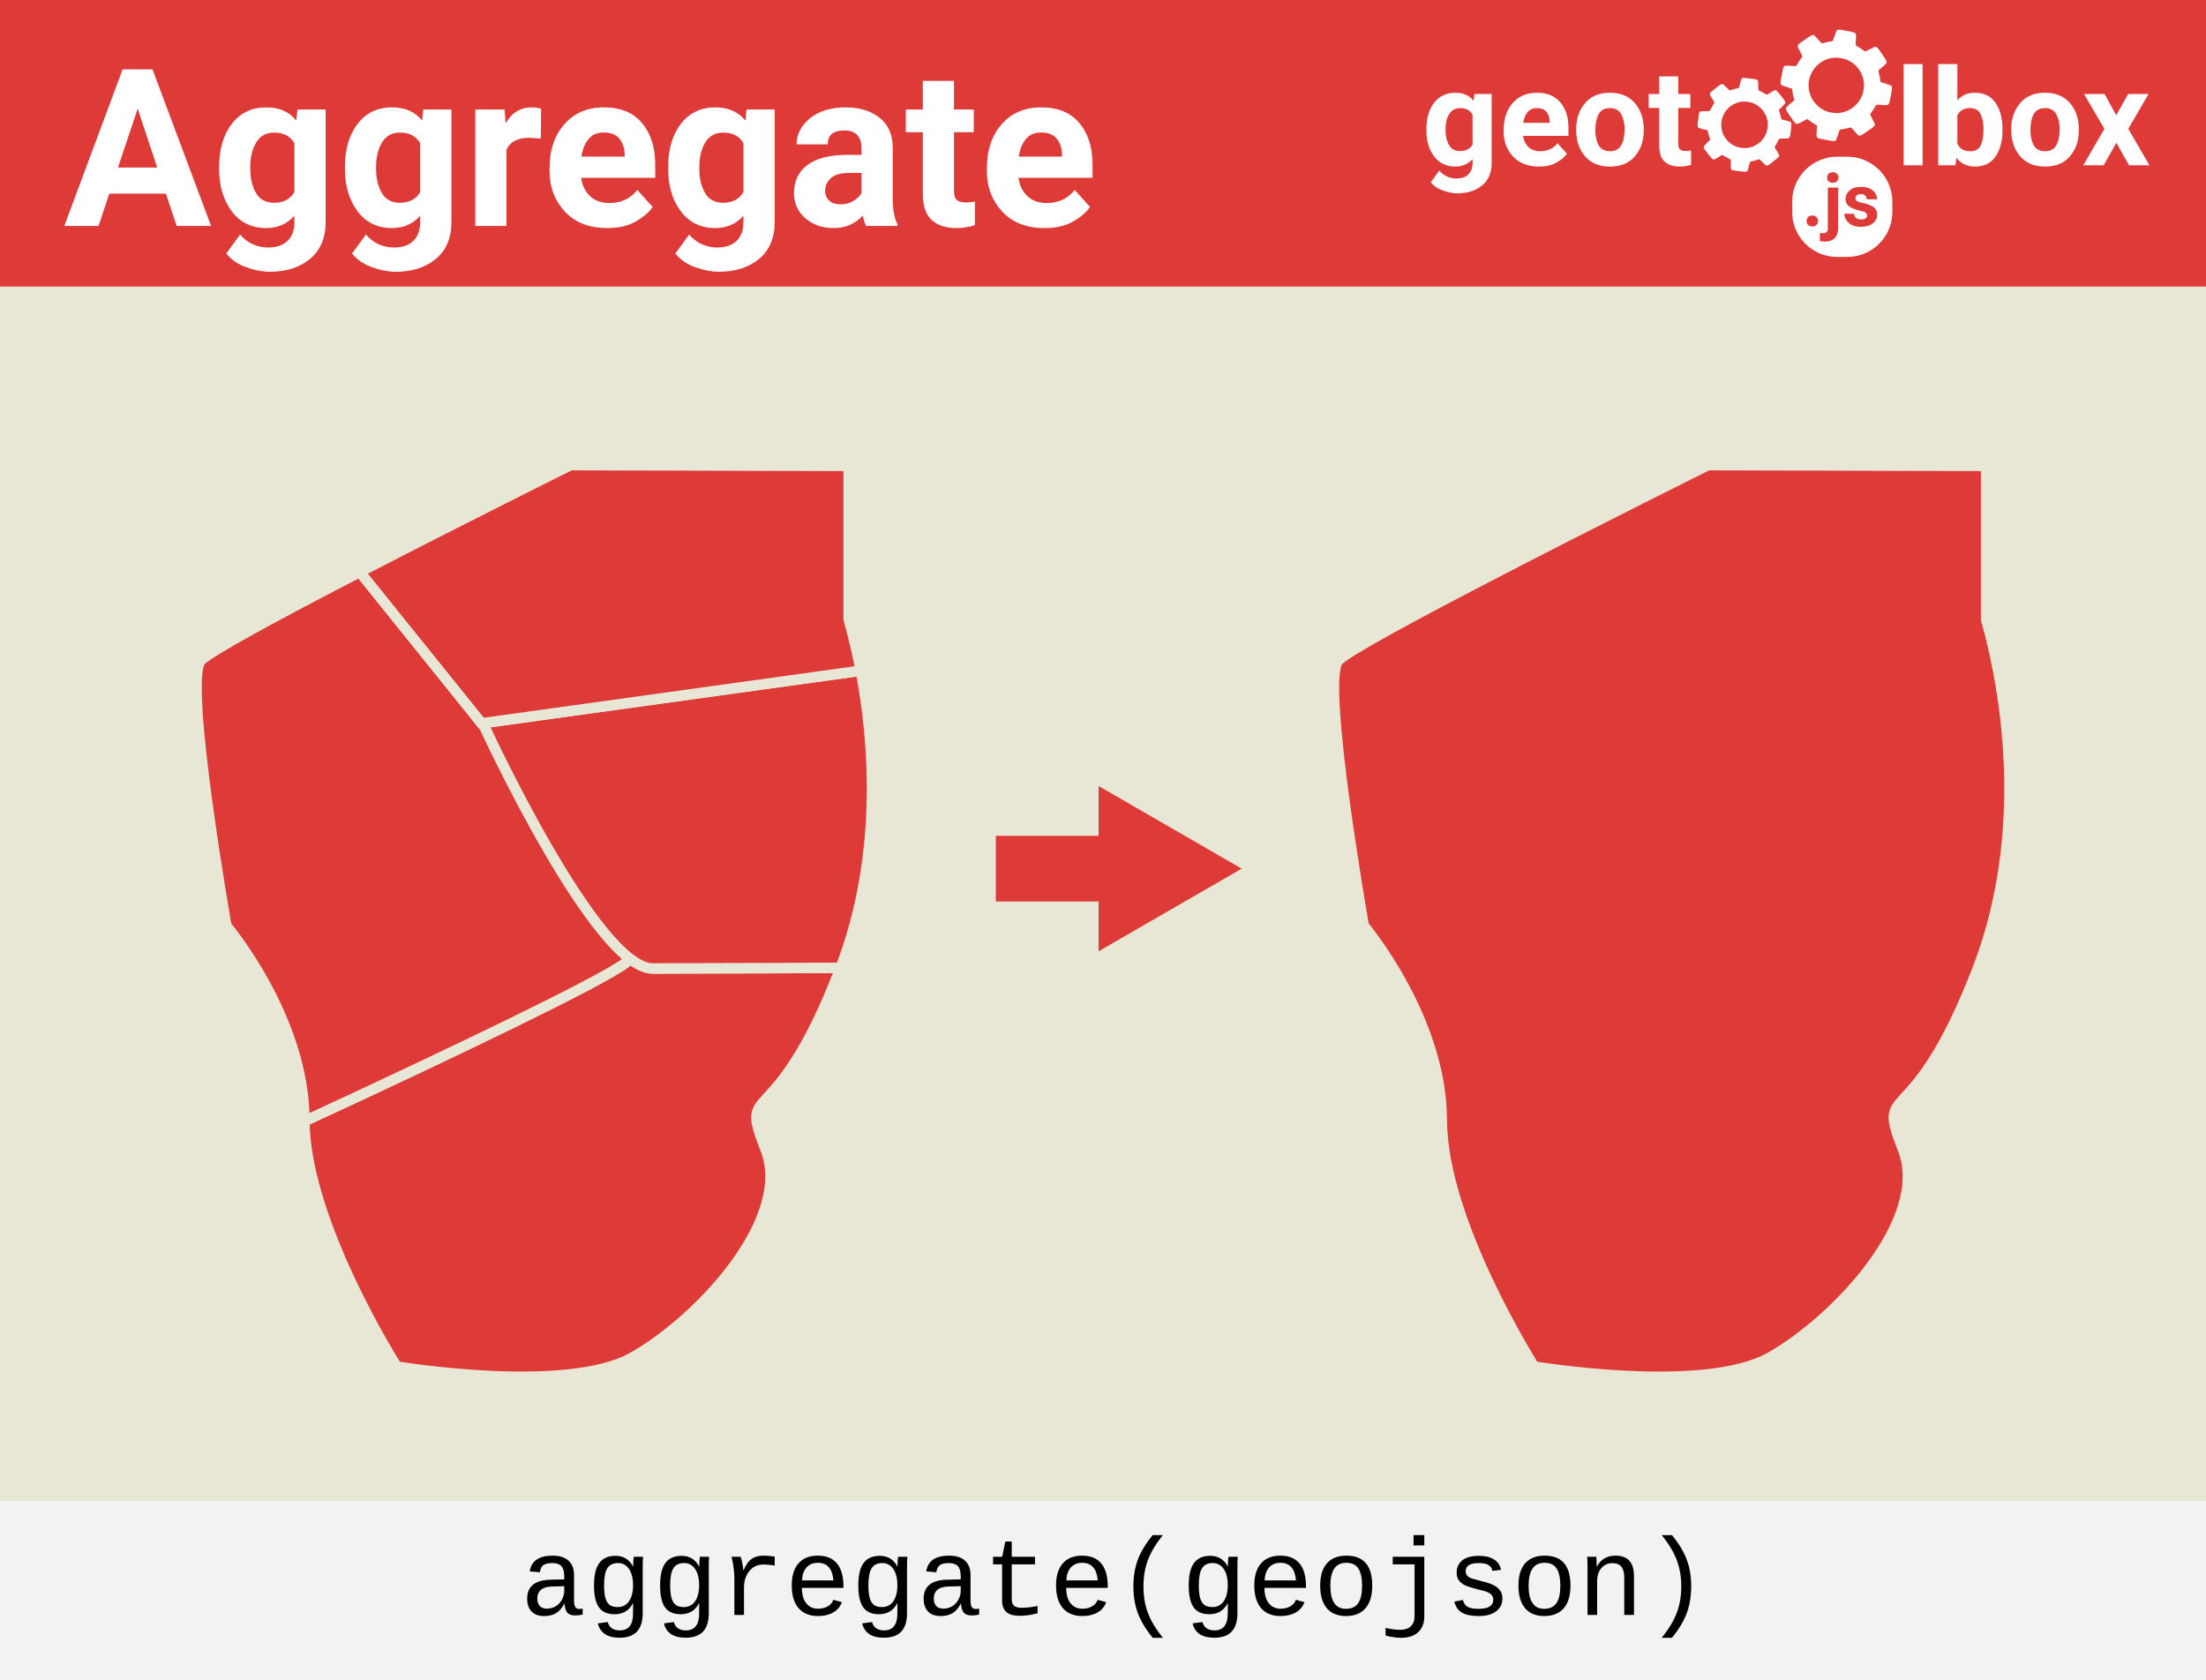
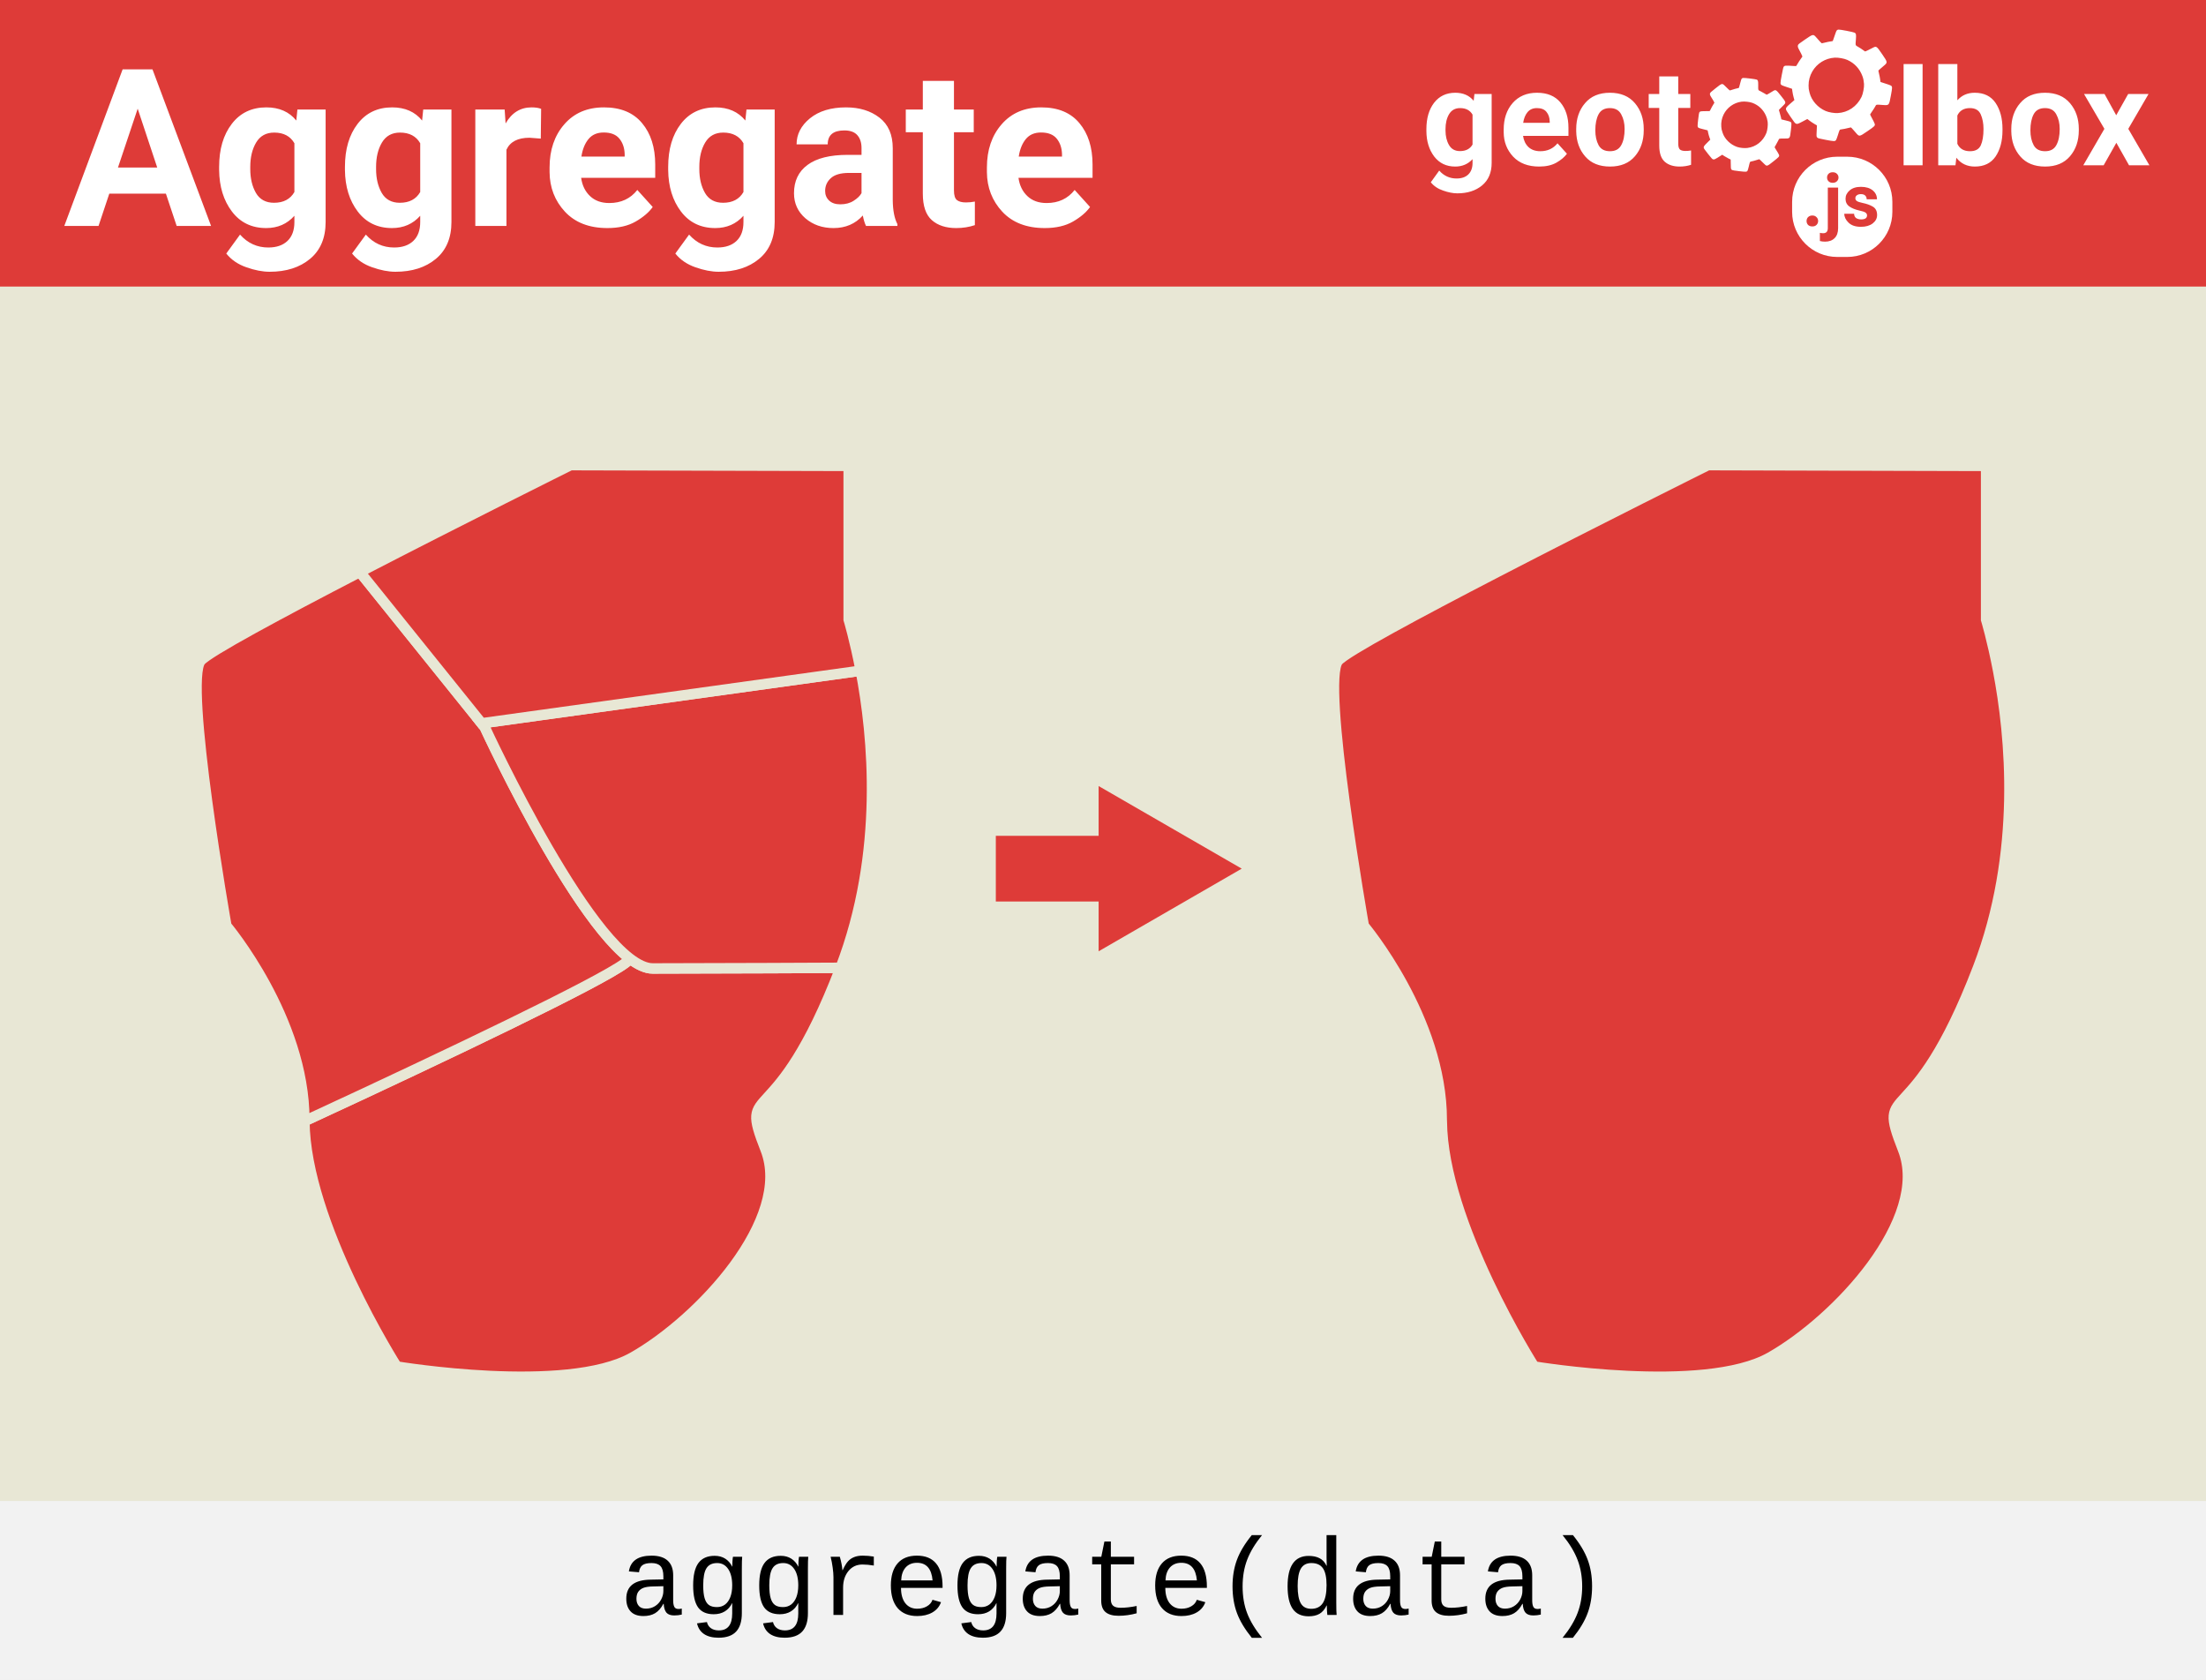
<svg xmlns="http://www.w3.org/2000/svg" width="400.679" viewBox="0 0 400.679 305.106" version="1.1" id="svg36" xml:space="preserve" height="305.106">
  <defs id="defs5">
    <pattern id="hatch" patternUnits="userSpaceOnUse" width="5" height="5" patternTransform="rotate(45)">
      <line x1="0" y1="5" x2="0" stroke="white" stroke-linejoin="butt" stroke-width="1.333" stroke-opacity="0.25" id="line2" />
    </pattern>
    <clipPath clipPathUnits="userSpaceOnUse" id="clipPath5154">
      <path d="m 464.017,-514.531 v 153.27 l -132.736,76.635 -132.736,-76.635 v -153.27 l 132.736,-76.635 z" stroke="none" fill="#c42727" id="path5156" style="fill:#edca3d;fill-opacity:1;stroke-width:1" />
    </clipPath>
    <clipPath clipPathUnits="userSpaceOnUse" id="clipPath5158">
      <path d="m 464.017,-514.531 v 153.27 l -132.736,76.635 -132.736,-76.635 v -153.27 l 132.736,-76.635 z" stroke="none" fill="#c42727" id="path5160" style="fill:#edca3d;fill-opacity:1;stroke-width:1" />
    </clipPath>
    <pattern id="hatch-2" patternUnits="userSpaceOnUse" width="5" height="5" patternTransform="rotate(45)">
      <line x1="0" y1="5" x2="0" stroke="white" stroke-linejoin="butt" stroke-width="1.333" stroke-opacity="0.25" id="line23905" />
    </pattern>
    <clipPath clipPathUnits="userSpaceOnUse" id="clipPath11782">
      <circle style="fill:#ffffff;fill-opacity:0.436;stroke:none;stroke-width:1.9;stroke-dasharray:none;stroke-opacity:1;stop-color:#000000" id="circle11784" cx="-183.785" cy="123.71" r="57.799" />
    </clipPath>
  </defs>
  <clipPath id="sphere">
    <path d="M 33.181,213.598 C 30.052,209.243 26.923,204.622 25.358,202.311 23.793,200 23.793,200 23.793,200 c 0,0 0,0 0,0 0,0 0,0 0,0 0,0 0,0 0,0 0,0 0,0 0,0 0,0 0,0 0,0 0,0 0,0 0,0 0,0 0,0 0,0 0,0 0,0 0,0 0,0 0,0 0,0 0,0 0,0 0,0 0,0 0,0 0,0 0,0 0,0 0,0 0,0 0,0 0,0 0,0 0,0 0,0 0,0 0,0 0,0 0,0 0,0 0,0 0,0 0,0 0,0 0,0 0,0 0,0 0,0 0,0 0,0 0,0 0,0 0,0 0,0 0,0 0,0 0,0 0,0 0,0 0,0 0,0 0,0 0,0 0,0 0,0 0,0 0,0 0,0 0,0 0,0 0,0 0,0 0,0 0,0 0,0 0,0 0,0 0,0 0,0 0,0 0,0 0,0 0,0 0,0 0,0 0,0 0,0 0,0 0,0 0,0 0,0 0,0 0,0 0,0 0,0 0,0 0,0 0,0 0,0 0,0 0,0 0,0 0,0 0,0 0,0 0,0 0,0 0,0 0,0 0.112,-0.175 0.112,-0.175 0.335,-0.524 1.999,-2.972 1.664,-2.449 4.77,-6.997 7.876,-11.285 3.106,-4.288 6.212,-8.315 9.317,-12.113 3.106,-3.799 6.212,-7.369 9.317,-10.737 3.106,-3.368 6.212,-6.533 9.317,-9.517 3.106,-2.984 6.212,-5.786 9.317,-8.423 3.106,-2.637 6.212,-5.11 9.317,-7.431 3.106,-2.322 6.212,-4.493 9.317,-6.524 3.106,-2.031 6.212,-3.923 9.317,-5.685 3.106,-1.762 6.212,-3.393 9.317,-4.901 3.106,-1.509 6.212,-2.894 9.317,-4.164 3.106,-1.269 6.212,-2.422 9.317,-3.463 3.106,-1.041 6.212,-1.971 9.317,-2.792 3.106,-0.822 6.212,-1.535 9.317,-2.144 3.106,-0.609 6.212,-1.113 9.317,-1.513 3.106,-0.401 6.212,-0.699 9.317,-0.895 3.106,-0.196 6.212,-0.29 9.317,-0.283 3.106,0.007 6.212,0.116 9.317,0.327 3.106,0.211 6.212,0.523 9.317,0.939 3.106,0.416 6.212,0.934 9.317,1.558 3.106,0.624 6.212,1.353 9.317,2.19 3.106,0.837 6.212,1.782 9.317,2.84 3.106,1.057 6.212,2.226 9.317,3.512 3.106,1.286 6.212,2.689 9.317,4.215 3.106,1.526 6.212,3.176 9.317,4.956 3.106,1.78 6.212,3.691 9.317,5.743 3.106,2.051 6.212,4.243 9.317,6.587 3.106,2.343 6.212,4.839 9.317,7.5 3.106,2.661 6.212,5.488 9.317,8.498 3.106,3.01 6.212,6.203 9.317,9.6 3.106,3.397 6.212,6.998 9.317,10.83 3.106,3.832 6.212,7.894 9.317,12.219 3.106,4.326 6.212,8.915 7.764,11.209 C 322.617,200 322.617,200 322.617,200 c 0,0 0,0 0,0 0,0 0,0 0,0 0,0 0,0 0,0 0,0 0,0 0,0 0,0 0,0 0,0 0,0 0,0 0,0 0,0 0,0 0,0 0,0 0,0 0,0 0,0 0,0 0,0 0,0 0,0 0,0 0,0 0,0 0,0 0,0 0,0 0,0 0,0 0,0 0,0 0,0 0,0 0,0 0,0 0,0 0,0 0,0 0,0 0,0 0,0 0,0 0,0 0,0 0,0 0,0 0,0 0,0 0,0 0,0 0,0 0,0 0,0 0,0 0,0 0,0 0,0 0,0 0,0 0,0 0,0 0,0 0,0 0,0 0,0 0,0 0,0 0,0 0,0 0,0 0,0 0,0 0,0 0,0 0,0 0,0 0,0 0,0 0,0 0,0 0,0 0,0 0,0 0,0 0,0 0,0 0,0 0,0 0,0 0,0 0,0 0,0 0,0 0,0 0,0 0,0 0,0 0,0 0,0 0,0 0,0 0,0 0,0 0,0 0,0 0,0 0,0 0,0 0,0 0,0 0,0 0,0 0,0 0,0 -0.119,0.186 -0.119,0.186 -0.357,0.558 -1.931,2.882 -1.574,2.324 -4.484,6.599 -7.393,10.643 -2.91,4.044 -5.819,7.858 -8.729,11.468 -2.91,3.61 -5.819,7.017 -8.729,10.242 -2.91,3.225 -5.819,6.269 -8.729,9.149 -2.91,2.88 -5.819,5.597 -8.729,8.164 -2.91,2.568 -5.819,4.986 -8.729,7.269 -2.91,2.282 -5.819,4.428 -8.729,6.447 -2.91,2.019 -5.819,3.911 -8.729,5.686 -2.91,1.774 -5.819,3.43 -8.729,4.975 -2.91,1.545 -5.819,2.978 -8.729,4.306 -2.91,1.328 -5.819,2.55 -8.729,3.672 -2.91,1.122 -5.819,2.142 -8.729,3.066 -2.91,0.924 -5.819,1.75 -8.729,2.483 -2.91,0.732 -5.819,1.371 -8.729,1.917 -2.91,0.546 -5.819,1.001 -8.729,1.365 -2.91,0.364 -5.819,0.638 -8.729,0.823 -2.91,0.185 -5.819,0.28 -8.729,0.286 -2.91,0.006 -5.819,-0.077 -8.729,-0.249 -2.91,-0.172 -5.819,-0.434 -8.729,-0.786 -2.91,-0.352 -5.819,-0.794 -8.729,-1.328 -2.91,-0.534 -5.819,-1.159 -8.729,-1.879 -2.91,-0.719 -5.819,-1.533 -8.729,-2.443 -2.91,-0.91 -5.819,-1.917 -8.729,-3.025 -2.91,-1.108 -5.819,-2.316 -8.729,-3.629 -2.91,-1.313 -5.819,-2.732 -8.729,-4.261 -2.91,-1.529 -5.819,-3.17 -8.729,-4.928 -2.91,-1.758 -5.819,-3.633 -8.729,-5.635 -2.91,-2.001 -5.819,-4.129 -8.729,-6.392 -2.91,-2.263 -5.819,-4.662 -8.729,-7.21 -2.91,-2.547 -5.819,-5.242 -8.729,-8.1 -2.91,-2.857 -5.819,-5.877 -8.729,-9.078 -2.91,-3.2 -5.819,-6.58 -8.839,-10.314 -3.02,-3.734 -6.149,-7.821 -9.278,-12.176" id="path27" />
  </clipPath>
  <rect style="fill:#e8e7d5;fill-opacity:1;stroke-width:1;stop-color:#000000" id="rect1361" width="400.679" height="272.67" x="0" y="0" rx="0" ry="0" />
  <rect style="fill:#f2f2f2;fill-opacity:1;stroke-width:1;stop-color:#000000" id="rect1361-4" width="400.679" height="32.436" x="2.2351742e-06" y="272.67" rx="0" ry="0" />
  <rect style="fill:#de3b38;fill-opacity:1;stroke-width:1;stop-color:#000000" id="rect1361-3" width="400.679" height="52.05" x="0" y="4.8941189e-07" rx="0" ry="0" />
  <g id="g4389" transform="matrix(1.461614,0,0,1.461614,-190.8129,-13.73757)" style="stroke-width:0.684">
    <text xml:space="preserve" style="font-style:normal;font-weight:normal;font-size:16.761px;line-height:1.25;font-family:sans-serif;fill:#ffffff;fill-opacity:1;stroke:none;stroke-width:0.684" x="307.244" y="29.942" id="text1454-9-2-2">
      <tspan id="tspan1452-3-6-0" x="307.244" y="29.942" style="font-style:normal;font-variant:normal;font-weight:bold;font-stretch:normal;font-family:Roboto;-inkscape-font-specification:'Roboto Bold';fill:#ffffff;fill-opacity:1;stroke-width:0.684">geot      lbox</tspan>
    </text>
    <path style="fill:#ffffff;fill-opacity:1;stroke-width:0.684" d="m 345.795,30.528 c -0.134,-0.078 -0.152,-0.133 -0.159,-0.479 -0.004,-0.179 -0.01,-0.438 -0.013,-0.575 l -0.007,-0.25 -0.27,-0.131 c -0.149,-0.072 -0.385,-0.206 -0.524,-0.297 l -0.254,-0.166 -0.419,0.262 c -0.526,0.328 -0.581,0.351 -0.728,0.306 -0.098,-0.03 -0.184,-0.123 -0.63,-0.687 -0.433,-0.547 -0.518,-0.67 -0.524,-0.762 -0.01,-0.153 0.049,-0.234 0.464,-0.646 l 0.351,-0.348 -0.102,-0.283 c -0.056,-0.156 -0.13,-0.416 -0.164,-0.578 l -0.062,-0.294 -0.114,-0.033 c -0.063,-0.018 -0.298,-0.078 -0.524,-0.132 -0.225,-0.054 -0.444,-0.122 -0.486,-0.15 -0.152,-0.102 -0.155,-0.162 -0.053,-1.038 0.064,-0.55 0.107,-0.824 0.137,-0.874 0.092,-0.152 0.169,-0.164 1.048,-0.163 0.13,2.3e-4 0.248,-0.009 0.262,-0.022 0.014,-0.012 0.075,-0.131 0.137,-0.265 0.061,-0.134 0.183,-0.354 0.271,-0.49 0.088,-0.136 0.161,-0.26 0.163,-0.275 0.003,-0.028 -0.243,-0.452 -0.43,-0.742 -0.121,-0.188 -0.15,-0.301 -0.111,-0.429 0.025,-0.081 0.157,-0.199 0.686,-0.618 0.815,-0.644 0.813,-0.644 1.169,-0.291 0.412,0.408 0.573,0.557 0.605,0.561 0.019,0.002 0.13,-0.031 0.246,-0.074 0.198,-0.072 0.586,-0.178 0.797,-0.218 0.101,-0.019 0.08,0.039 0.303,-0.826 0.09,-0.35 0.131,-0.408 0.308,-0.435 0.16,-0.025 1.57,0.146 1.693,0.206 0.153,0.073 0.18,0.181 0.177,0.688 -0.004,0.672 -0.031,0.606 0.318,0.775 0.164,0.079 0.389,0.204 0.5,0.278 0.111,0.073 0.216,0.135 0.234,0.137 0.029,0.003 0.283,-0.142 0.756,-0.433 0.378,-0.232 0.391,-0.225 1.03,0.581 0.657,0.829 0.655,0.823 0.257,1.213 -0.451,0.441 -0.516,0.51 -0.52,0.545 -0.003,0.02 0.041,0.169 0.095,0.331 0.055,0.162 0.123,0.412 0.152,0.556 0.029,0.144 0.054,0.266 0.057,0.271 0.003,0.005 0.239,0.064 0.525,0.13 0.286,0.066 0.555,0.144 0.597,0.172 0.154,0.103 0.158,0.19 0.059,1.045 -0.124,1.066 -0.097,1.033 -0.817,1.034 -0.695,8.41e-4 -0.627,-0.021 -0.749,0.246 -0.058,0.127 -0.183,0.354 -0.277,0.506 -0.095,0.151 -0.174,0.292 -0.176,0.313 -0.003,0.021 0.033,0.096 0.078,0.167 0.281,0.44 0.431,0.694 0.462,0.781 0.074,0.205 0.032,0.255 -0.688,0.824 -0.844,0.667 -0.803,0.659 -1.23,0.236 -0.126,-0.125 -0.248,-0.246 -0.27,-0.269 -0.13,-0.131 -0.243,-0.23 -0.266,-0.233 -0.015,-0.002 -0.128,0.032 -0.252,0.076 -0.212,0.074 -0.594,0.178 -0.796,0.216 -0.108,0.02 -0.115,0.036 -0.256,0.639 -0.054,0.233 -0.123,0.46 -0.153,0.504 -0.099,0.146 -0.187,0.15 -1.046,0.049 -0.575,-0.068 -0.802,-0.105 -0.865,-0.141 z m 1.898,-2.741 c 1.074,-0.141 1.939,-0.823 2.36,-1.861 0.129,-0.318 0.214,-1.039 0.161,-1.373 -0.054,-0.346 -0.112,-0.552 -0.222,-0.795 -0.342,-0.757 -0.921,-1.298 -1.692,-1.581 -0.342,-0.126 -0.967,-0.192 -1.338,-0.142 -0.97,0.131 -1.806,0.734 -2.231,1.61 -0.227,0.468 -0.323,0.983 -0.281,1.5 0.026,0.311 0.04,0.376 0.159,0.741 0.26,0.792 0.962,1.482 1.806,1.773 0.339,0.117 0.916,0.175 1.278,0.127 z" id="path4256-1" />
    <path style="fill:#ffffff;fill-opacity:1;stroke-width:0.684" d="m 356.44,26.545 c -0.152,-0.104 -0.169,-0.171 -0.149,-0.582 0.011,-0.213 0.025,-0.521 0.032,-0.684 l 0.013,-0.297 -0.31,-0.179 c -0.171,-0.098 -0.439,-0.277 -0.597,-0.397 l -0.287,-0.218 -0.52,0.276 c -0.651,0.345 -0.719,0.368 -0.89,0.302 -0.114,-0.044 -0.208,-0.162 -0.69,-0.868 -0.468,-0.685 -0.558,-0.838 -0.557,-0.949 0.001,-0.182 0.078,-0.274 0.605,-0.728 l 0.445,-0.384 -0.097,-0.345 c -0.053,-0.19 -0.119,-0.504 -0.146,-0.699 l -0.049,-0.355 -0.132,-0.049 c -0.073,-0.027 -0.348,-0.117 -0.61,-0.201 -0.263,-0.084 -0.517,-0.182 -0.564,-0.219 -0.172,-0.134 -0.17,-0.205 0.024,-1.236 0.122,-0.647 0.196,-0.97 0.236,-1.026 0.122,-0.173 0.215,-0.181 1.257,-0.105 0.154,0.011 0.295,0.009 0.313,-0.004 0.018,-0.013 0.101,-0.15 0.185,-0.303 0.084,-0.153 0.247,-0.405 0.363,-0.559 0.116,-0.154 0.213,-0.295 0.217,-0.313 0.006,-0.033 -0.25,-0.557 -0.448,-0.917 -0.128,-0.233 -0.153,-0.37 -0.096,-0.518 0.037,-0.094 0.202,-0.223 0.866,-0.676 1.021,-0.696 1.019,-0.696 1.412,-0.248 0.455,0.519 0.634,0.71 0.671,0.717 0.022,0.004 0.156,-0.026 0.299,-0.067 0.241,-0.069 0.71,-0.163 0.965,-0.192 0.122,-0.014 0.091,0.053 0.429,-0.955 0.137,-0.408 0.19,-0.473 0.402,-0.491 0.192,-0.016 1.851,0.305 1.992,0.386 0.175,0.1 0.199,0.23 0.153,0.832 -0.061,0.797 -0.088,0.717 0.312,0.947 0.188,0.108 0.444,0.275 0.57,0.372 0.126,0.096 0.245,0.179 0.266,0.183 0.034,0.006 0.348,-0.145 0.934,-0.45 0.469,-0.244 0.483,-0.234 1.174,0.776 0.71,1.039 0.709,1.032 0.203,1.461 -0.572,0.486 -0.656,0.562 -0.663,0.604 -0.005,0.024 0.034,0.204 0.085,0.401 0.051,0.196 0.111,0.499 0.133,0.672 0.022,0.173 0.042,0.32 0.044,0.327 0.003,0.006 0.278,0.096 0.612,0.198 0.334,0.103 0.646,0.217 0.694,0.254 0.174,0.136 0.172,0.239 -0.018,1.245 -0.237,1.255 -0.202,1.218 -1.056,1.158 -0.825,-0.057 -0.742,-0.078 -0.91,0.229 -0.079,0.146 -0.247,0.405 -0.371,0.577 -0.125,0.172 -0.231,0.332 -0.236,0.357 -0.005,0.024 0.031,0.117 0.079,0.205 0.296,0.546 0.453,0.86 0.483,0.965 0.071,0.249 0.016,0.306 -0.886,0.92 -1.057,0.721 -1.008,0.715 -1.479,0.177 -0.139,-0.159 -0.273,-0.313 -0.298,-0.341 -0.143,-0.167 -0.269,-0.294 -0.296,-0.299 -0.017,-0.003 -0.155,0.028 -0.305,0.069 -0.258,0.071 -0.72,0.161 -0.963,0.189 -0.13,0.015 -0.139,0.033 -0.357,0.737 -0.084,0.272 -0.185,0.535 -0.224,0.585 -0.129,0.165 -0.235,0.163 -1.246,-0.029 -0.677,-0.129 -0.944,-0.192 -1.015,-0.24 z m 2.483,-3.094 c 1.287,-0.077 2.37,-0.814 2.957,-2.01 0.18,-0.367 0.341,-1.215 0.306,-1.616 -0.035,-0.416 -0.086,-0.665 -0.196,-0.962 -0.343,-0.927 -0.985,-1.617 -1.875,-2.018 -0.396,-0.178 -1.131,-0.309 -1.576,-0.281 -1.162,0.074 -2.206,0.72 -2.783,1.723 -0.309,0.536 -0.466,1.14 -0.459,1.757 0.004,0.372 0.015,0.45 0.127,0.893 0.242,0.962 1.018,1.84 1.994,2.256 0.393,0.168 1.072,0.284 1.506,0.258 z" id="path4256-1-8-9" />
    <rect style="font-variation-settings:normal;fill:#ffffff;fill-opacity:1;stroke:none;stroke-width:13.684;stroke-linecap:round;stroke-linejoin:round;stroke-miterlimit:4;stroke-dasharray:none;stroke-dashoffset:0;stroke-opacity:1;stop-color:#000000" id="rect24426" width="12.457" height="12.457" x="353.252" y="28.874" ry="5.603" rx="5.603" />
    <text xml:space="preserve" style="font-style:normal;font-weight:normal;font-size:9.066px;line-height:1.25;font-family:sans-serif;fill:#de3b38;fill-opacity:1;stroke:none;stroke-width:0.684" x="354.485" y="37.494" id="text24706">
      <tspan id="tspan24704" x="354.485" y="37.494" style="font-style:normal;font-variant:normal;font-weight:bold;font-stretch:normal;font-size:9.066px;font-family:Roboto;-inkscape-font-specification:'Roboto Bold';fill:#de3b38;fill-opacity:1;stroke-width:0.684">.js</tspan>
    </text>
  </g>
  <text xml:space="preserve" style="font-style:normal;font-weight:normal;font-size:40px;line-height:1.25;font-family:sans-serif;fill:#ffffff;fill-opacity:1;stroke:none;stroke-width:1" x="11.524" y="41.035" id="text1624">
    <tspan id="tspan1622" x="11.524" y="41.035" style="font-style:normal;font-variant:normal;font-weight:bold;font-stretch:normal;font-size:40px;font-family:roboto;-inkscape-font-specification:'roboto Bold';fill:#ffffff;fill-opacity:1;stroke-width:1">Aggregate</tspan>
  </text>
-   <text xml:space="preserve" style="font-style:normal;font-weight:normal;font-size:20px;line-height:1.25;font-family:sans-serif;fill:#000000;fill-opacity:1;stroke:none" x="94.499" y="293.336" id="text6596">
-     <tspan id="tspan6594" x="94.499" y="293.336" style="font-style:normal;font-variant:normal;font-weight:normal;font-stretch:normal;font-size:20px;font-family:'Courier New';-inkscape-font-specification:'Courier New'">aggregate(geojson)</tspan>
+   <text xml:space="preserve" style="font-style:normal;font-weight:normal;font-size:20px;line-height:1.25;font-family:sans-serif;fill:#000000;fill-opacity:1;stroke:none" x="112.502" y="293.336" id="text6596">
+     <tspan id="tspan6594" x="112.502" y="293.336" style="font-style:normal;font-variant:normal;font-weight:normal;font-stretch:normal;font-size:20px;font-family:'Courier New';-inkscape-font-specification:'Courier New'">aggregate(data)</tspan>
  </text>
  <g id="g16082" transform="translate(-12.61971)">
    <g id="g8954" transform="translate(581.9267,291.7297)">
      <rect style="fill:#de3b38;fill-opacity:1;stroke:none;stroke-width:1.9;stroke-dasharray:3.8, 3.8;stroke-dashoffset:0;stroke-opacity:1;stop-color:#000000" id="rect8620" width="23.861" height="11.931" x="-388.434" y="-139.91" />
      <path style="fill:#de3b38;fill-opacity:1;stroke:none;stroke-width:2.57;stroke-dasharray:5.139, 5.139;stroke-dashoffset:0;stroke-opacity:1;stop-color:#000000" id="path8950" d="m -263.003,-61.52 0,-20.297 0,-20.297 17.577,10.148 17.577,10.148 -17.577,10.148 z" transform="matrix(0.7393757,0,0,0.7393757,-175.3047,-73.45183)" />
    </g>
    <g id="g15964" transform="matrix(0.6998217,0,0,0.6992399,345.5289,186.378)" style="stroke-width:1.43">
      <path id="path15177" style="font-variation-settings:normal;vector-effect:none;fill:#de3b38;fill-opacity:1;stroke:#e8e7d5;stroke-width:2.716;stroke-linecap:butt;stroke-linejoin:miter;stroke-miterlimit:4;stroke-dasharray:none;stroke-dashoffset:0;stroke-opacity:1;-inkscape-stroke:none;stop-color:#000000" d="m -312.39,-17.659 c 0.053,0.048 0.071,0.111 0.053,0.189 -0.018,0.078 -0.071,0.172 -0.158,0.279 -0.172,0.214 -0.479,0.484 -0.911,0.807 -0.866,0.645 -2.235,1.501 -4.036,2.536 -1.801,1.036 -4.035,2.25 -6.63,3.614 -2.595,1.364 -5.552,2.878 -8.799,4.508 -6.494,3.261 -14.148,6.994 -22.398,10.949 -8.25,3.956 -17.093,8.134 -25.963,12.289 -5.255,2.461 -10.32,4.802 -15.475,7.194 0.197,26.372 23.956,63.727 23.956,63.727 0,0 44.048,7.365 61.279,-2.391 17.231,-9.756 41.592,-35.835 34.464,-53.985 -7.127,-18.15 2.409,-2.689 19.46,-47.19 0,0 -33.99,0.167 -48.737,0.167 -0.461,0 -0.933,-0.061 -1.42,-0.179 -0.487,-0.119 -0.987,-0.296 -1.498,-0.526 -0.511,-0.23 -1.034,-0.513 -1.566,-0.845 -0.532,-0.333 -1.071,-0.715 -1.622,-1.143 z" />
      <path id="path15188" style="font-variation-settings:normal;vector-effect:none;fill:#de3b38;fill-opacity:1;stroke:#e8e7d5;stroke-width:2.716;stroke-linecap:butt;stroke-linejoin:miter;stroke-miterlimit:4;stroke-dasharray:none;stroke-dashoffset:0;stroke-opacity:1;-inkscape-stroke:none;stop-color:#000000" d="m -382.318,-117.967 c -20.444,10.595 -39.343,20.741 -41.317,23.097 -4.489,5.36 6.683,68.819 6.683,68.819 0,0 20.228,24.03 20.228,50.419 0,0.11 0.016,0.227 0.017,0.337 5.155,-2.393 10.22,-4.733 15.475,-7.194 8.87,-4.155 17.714,-8.333 25.963,-12.289 8.25,-3.956 15.904,-7.688 22.398,-10.949 3.247,-1.631 6.204,-3.144 8.799,-4.508 2.595,-1.364 4.828,-2.579 6.63,-3.614 1.801,-1.036 3.17,-1.891 4.036,-2.536 0.433,-0.323 0.739,-0.593 0.911,-0.807 0.086,-0.107 0.14,-0.201 0.158,-0.279 0.018,-0.078 -3.1e-4,-0.141 -0.053,-0.189 -0.55,-0.429 -1.109,-0.903 -1.675,-1.419 -0.566,-0.517 -1.139,-1.075 -1.719,-1.671 -1.158,-1.194 -2.341,-2.54 -3.537,-4.009 -1.195,-1.469 -2.403,-3.062 -3.614,-4.745 -1.211,-1.683 -2.425,-3.459 -3.631,-5.295 -1.206,-1.837 -2.405,-3.735 -3.585,-5.663 -1.18,-1.928 -2.341,-3.886 -3.474,-5.845 -2.266,-3.918 -4.417,-7.836 -6.368,-11.509 -1.951,-3.673 -3.704,-7.102 -5.173,-10.041 -2.938,-5.877 -4.741,-9.794 -4.741,-9.794 0,0 -19.336,-24.048 -32.411,-40.315 z" />
      <path id="path15181" style="font-variation-settings:normal;vector-effect:none;fill:#de3b38;fill-opacity:1;stroke:#e8e7d5;stroke-width:2.716;stroke-linecap:butt;stroke-linejoin:miter;stroke-miterlimit:4;stroke-dasharray:none;stroke-dashoffset:0;stroke-opacity:1;-inkscape-stroke:none;stop-color:#000000" d="m -350.709,-78.649 c 0.023,0.029 0.802,0.998 0.802,0.998 0,0 1.804,3.917 4.741,9.794 1.469,2.938 3.222,6.368 5.173,10.041 1.951,3.673 4.102,7.591 6.368,11.509 1.133,1.959 2.294,3.917 3.474,5.845 1.18,1.928 2.379,3.827 3.585,5.663 1.206,1.837 2.42,3.612 3.631,5.295 1.211,1.683 2.419,3.276 3.614,4.745 1.195,1.469 2.378,2.815 3.537,4.009 0.579,0.597 1.153,1.155 1.719,1.671 0.566,0.517 1.125,0.991 1.675,1.419 0.55,0.429 1.09,0.81 1.622,1.143 0.532,0.333 1.055,0.616 1.566,0.845 0.511,0.23 1.011,0.407 1.498,0.526 0.487,0.119 0.96,0.179 1.42,0.179 14.746,0 48.737,-0.167 48.737,-0.167 11.509,-30.037 8.445,-60.398 5.236,-77.186 z" />
      <path id="path15193" style="font-variation-settings:normal;vector-effect:none;fill:#de3b38;fill-opacity:1;stroke:#e8e7d5;stroke-width:2.716;stroke-linecap:butt;stroke-linejoin:miter;stroke-miterlimit:4;stroke-dasharray:none;stroke-dashoffset:0;stroke-opacity:1;-inkscape-stroke:none;stop-color:#000000" d="m -350.709,-78.649 98.397,-13.669 c -1.545,-8.084 -3.125,-13.289 -3.125,-13.289 v -39.918 l -72.201,-0.194 c 0,0 -28.627,14.252 -54.68,27.753 12.752,15.864 30.691,38.175 31.609,39.317 z" />
    </g>
    <path id="path15177-7" style="font-variation-settings:normal;vector-effect:none;fill:#de3b38;fill-opacity:1;stroke:#e8e7d5;stroke-width:1.9;stroke-linecap:butt;stroke-linejoin:miter;stroke-miterlimit:4;stroke-dasharray:none;stroke-dashoffset:0;stroke-opacity:1;-inkscape-stroke:none;stop-color:#000000" d="m 322.833,84.485 c 0,0 -20.035,9.966 -38.267,19.407 -14.307,7.408 -27.533,14.503 -28.914,16.151 -3.142,3.748 4.677,48.121 4.677,48.121 0,0 14.156,16.804 14.156,35.256 0,0.076 0.01,0.158 0.011,0.235 0.138,18.44 16.766,44.562 16.766,44.562 0,0 30.826,5.149 42.885,-1.673 12.058,-6.822 29.106,-25.057 24.118,-37.748 -4.988,-12.691 1.687,-1.88 13.619,-32.997 8.054,-21.003 5.91,-42.232 3.664,-53.971 -1.081,-5.653 -2.187,-9.292 -2.187,-9.292 V 84.622 Z" />
  </g>
</svg>
